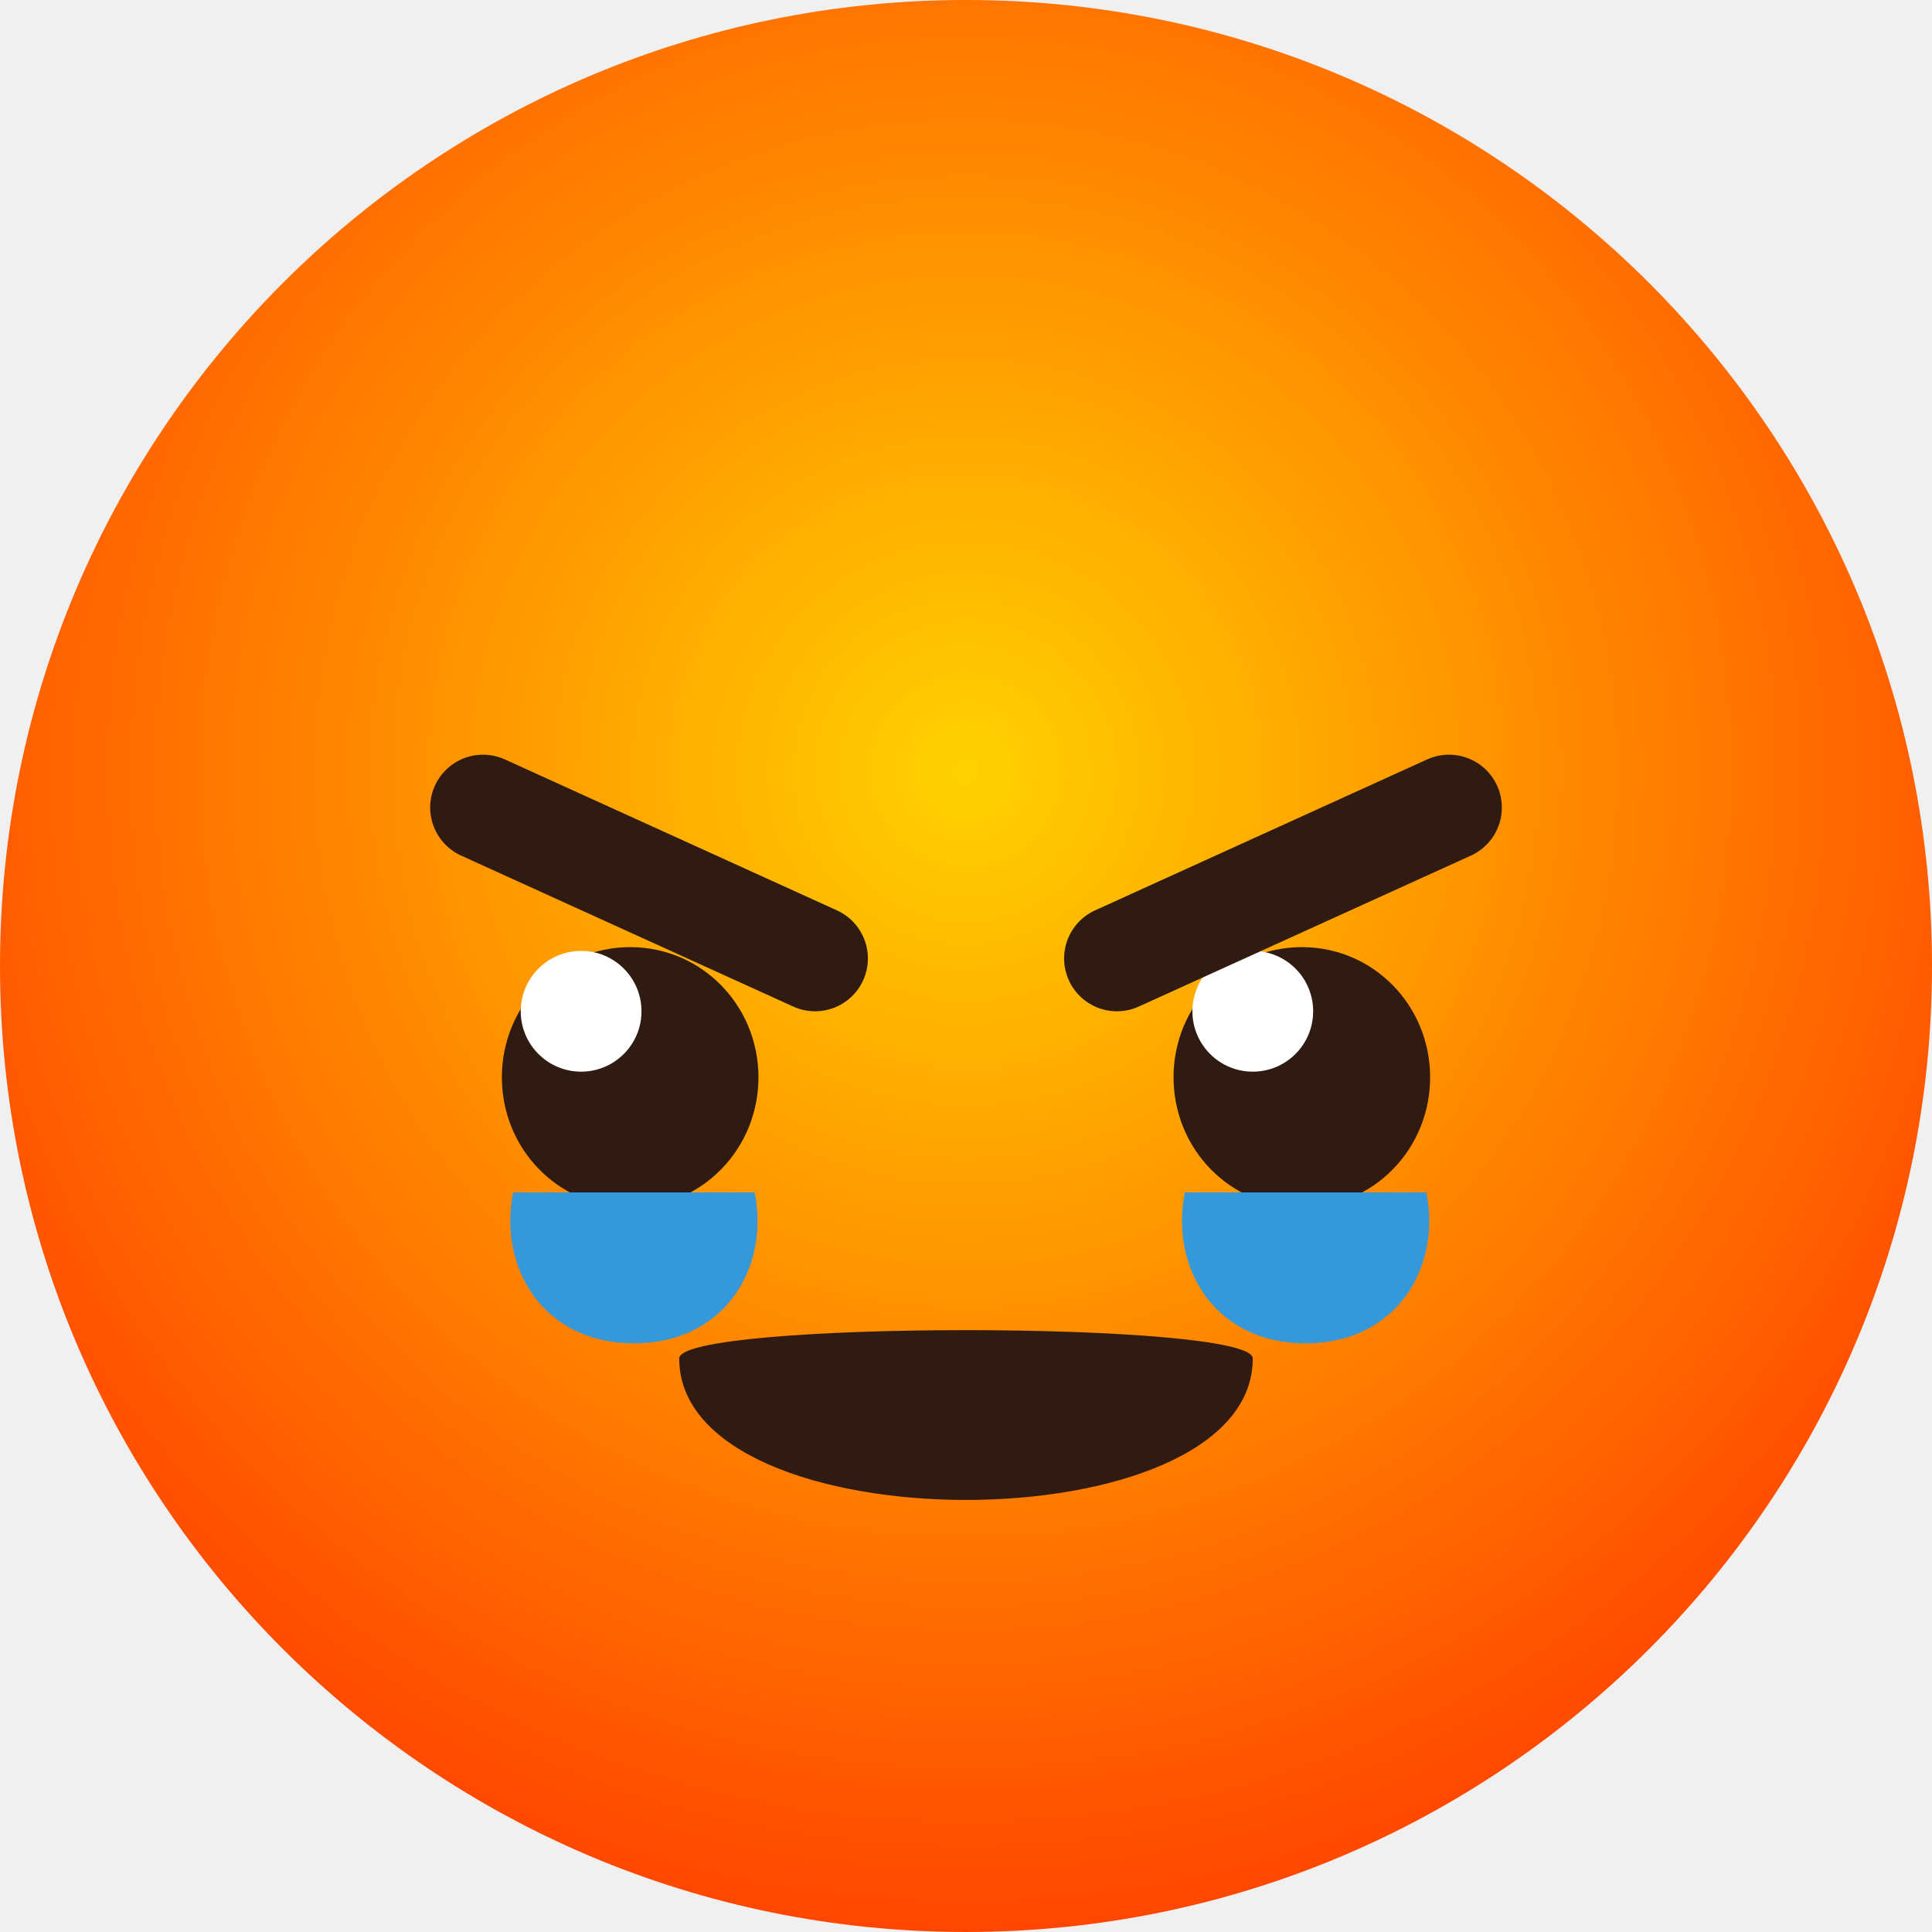
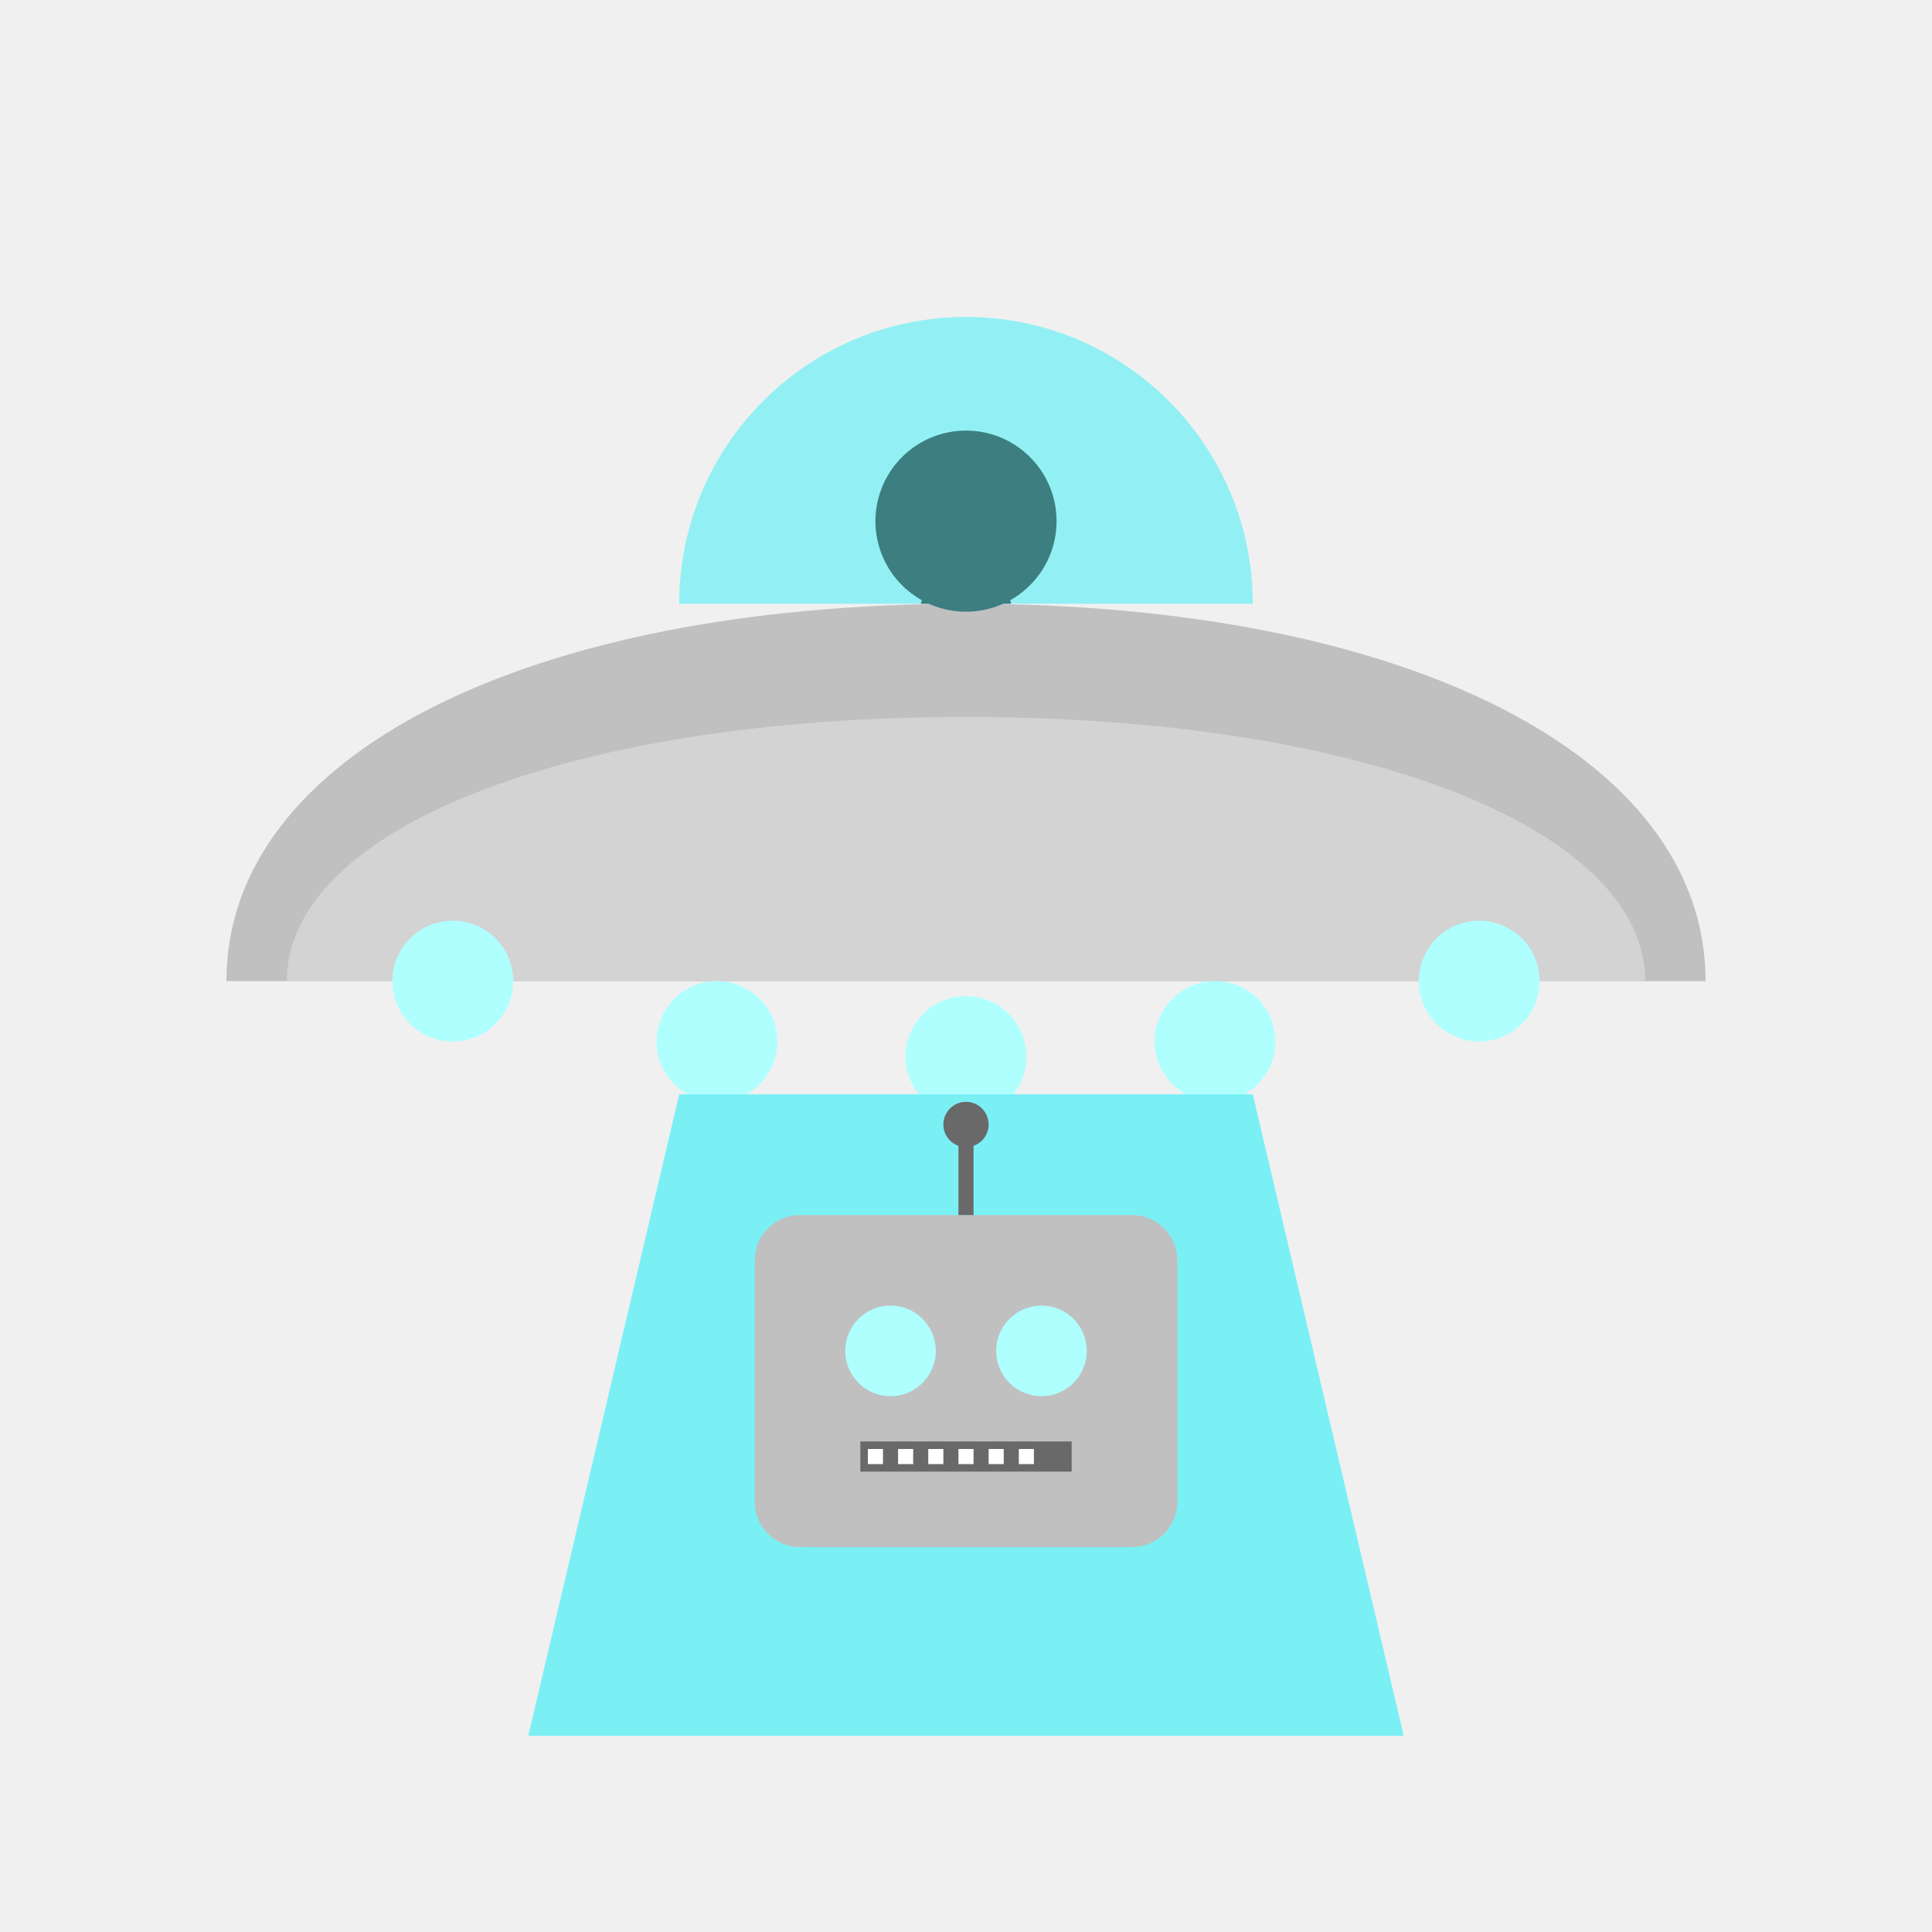
- <svg xmlns="http://www.w3.org/2000/svg" viewBox="0 0 256 256" fill="none">
-   <defs>
-     <radialGradient id="faceGradient" cx="0.5" cy="0.4" r="0.6">
-       <stop offset="0%" stop-color="#FFD200" />
-       <stop offset="100%" stop-color="#FF4500" />
-     </radialGradient>
-   </defs>
-   <circle cx="128" cy="128" r="128" fill="url(#faceGradient)" />
-   <path d="M189.5 142.75C189.5 152.25 182 160 172.5 160C163 160 155.5 152.25 155.5 142.75C155.5 133.25 163 125.5 172.5 125.5C182 125.5 189.5 133.25 189.5 142.75Z" fill="#2F1B12" />
-   <path d="M100.5 142.75C100.5 152.25 93 160 83.5 160C74 160 66.5 152.25 66.5 142.75C66.5 133.25 74 125.5 83.5 125.5C93 125.5 100.5 133.25 100.5 142.75Z" fill="#2F1B12" />
-   <circle cx="166" cy="134" r="8" fill="white" />
-   <circle cx="77" cy="134" r="8" fill="white" />
-   <path d="M148 127L192 107" stroke="#2F1B12" stroke-width="14" stroke-linecap="round" />
-   <path d="M108 127L64 107" stroke="#2F1B12" stroke-width="14" stroke-linecap="round" />
-   <path d="M189 158C191 168 185 178 173 178C161 178 155 168 157 158" fill="#3498DB" />
-   <path d="M100 158C102 168 96 178 84 178C72 178 66 168 68 158" fill="#3498DB" />
-   <path d="M90 180C90 175, 166 175, 166 180C166 205, 90 205, 90 180Z" fill="#2F1B12" />
+ <svg xmlns="http://www.w3.org/2000/svg" width="256" height="256" viewBox="0 0 256 256" fill="none">
+   <style>
+     @keyframes beam-animation {
+         0% { opacity: 0.5; }
+         50% { opacity: 0.8; }
+         100% { opacity: 0.5; }
+     }
+     @keyframes robot-float {
+         0% { transform: translateY(0); }
+         50% { transform: translateY(-10px); }
+         100% { transform: translateY(0); }
+     }
+     .beam {
+         animation: beam-animation 3s infinite;
+     }
+     .robot {
+         animation: robot-float 2s infinite ease-in-out;
+     }
+ </style>
+   <g>
+     <path d="M 30,130 C 30,100 70,80 128,80 C 186,80 226,100 226,130 L 30,130 Z" fill="#C0C0C0" />
+     <path d="M 38,130 C 38,110 75,95 128,95 C 181,95 218,110 218,130 L 38,130 Z" fill="#D3D3D3" />
+     <path d="M 90,80 A 38,38 0 0,1 166,80 Z" fill="#7AF0F5" opacity="0.8" />
+     <path d="M 120,78 A 12,12 0 1,1 136,78 A 12,12 0 0,1 120,78 Z" fill="#3D7E81" />
+     <path d="M 128,60 L 122,80 L 134,80 Z" fill="#3D7E81" />
+     <circle cx="60" cy="130" r="8" fill="#AFFFFF" />
+     <circle cx="95" cy="138" r="8" fill="#AFFFFF" />
+     <circle cx="128" cy="140" r="8" fill="#AFFFFF" />
+     <circle cx="161" cy="138" r="8" fill="#AFFFFF" />
+     <circle cx="196" cy="130" r="8" fill="#AFFFFF" />
+     <path class="beam" d="M 90,145 L 70,230 L 186,230 L 166,145 Z" fill="#7AF0F5" />
+     <g class="robot" transform="translate(0, -5)">
+       <rect x="104" y="170" width="48" height="40" fill="#B22222" rx="4" />
+       <rect x="100" y="166" width="56" height="44" fill="#C0C0C0" rx="6" />
+       <circle cx="118" cy="184" r="6" fill="#AFFFFF" />
+       <circle cx="138" cy="184" r="6" fill="#AFFFFF" />
+       <rect x="114" y="196" width="28" height="4" fill="#696969" />
+       <path d="M115 197 h2 v2 h-2z m4 0 h2 v2 h-2z m4 0 h2 v2 h-2z m4 0 h2 v2 h-2z m4 0 h2 v2 h-2z m4 0 h2 v2 h-2z" fill="white" />
+       <line x1="128" y1="166" x2="128" y2="156" stroke="#696969" stroke-width="2" />
+       <circle cx="128" cy="154" r="3" fill="#696969" />
+     </g>
+   </g>
</svg>
